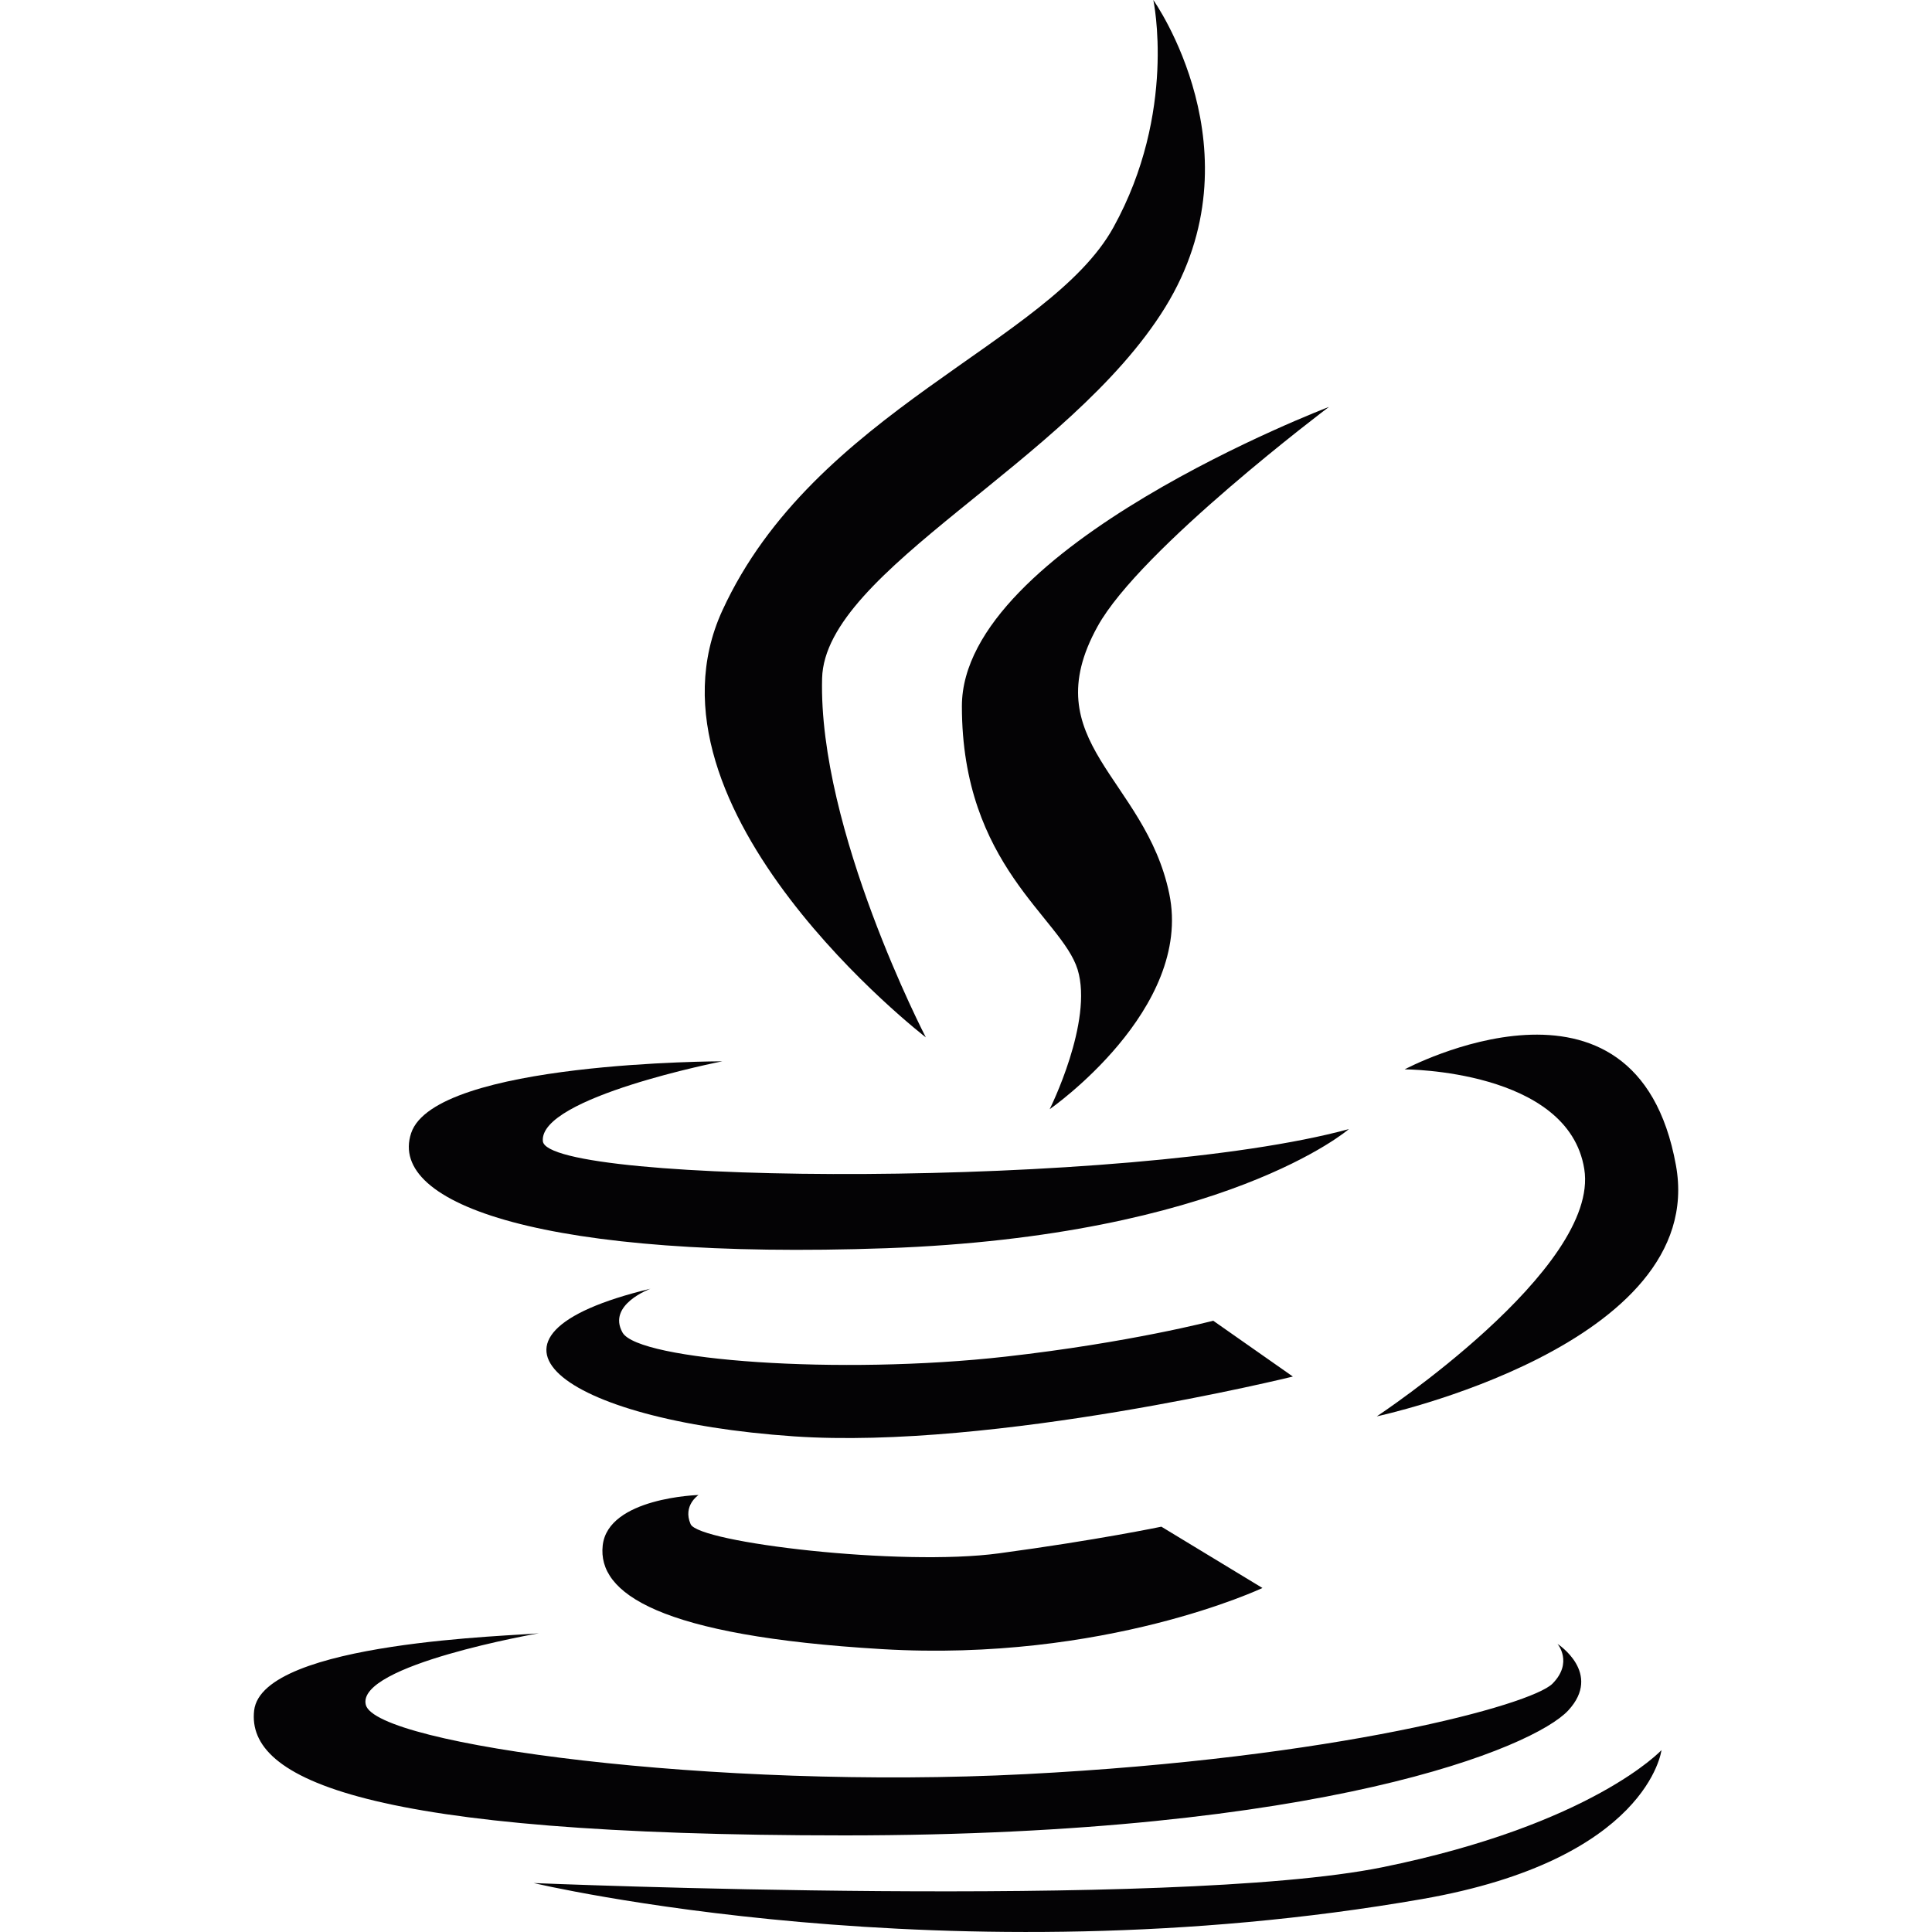
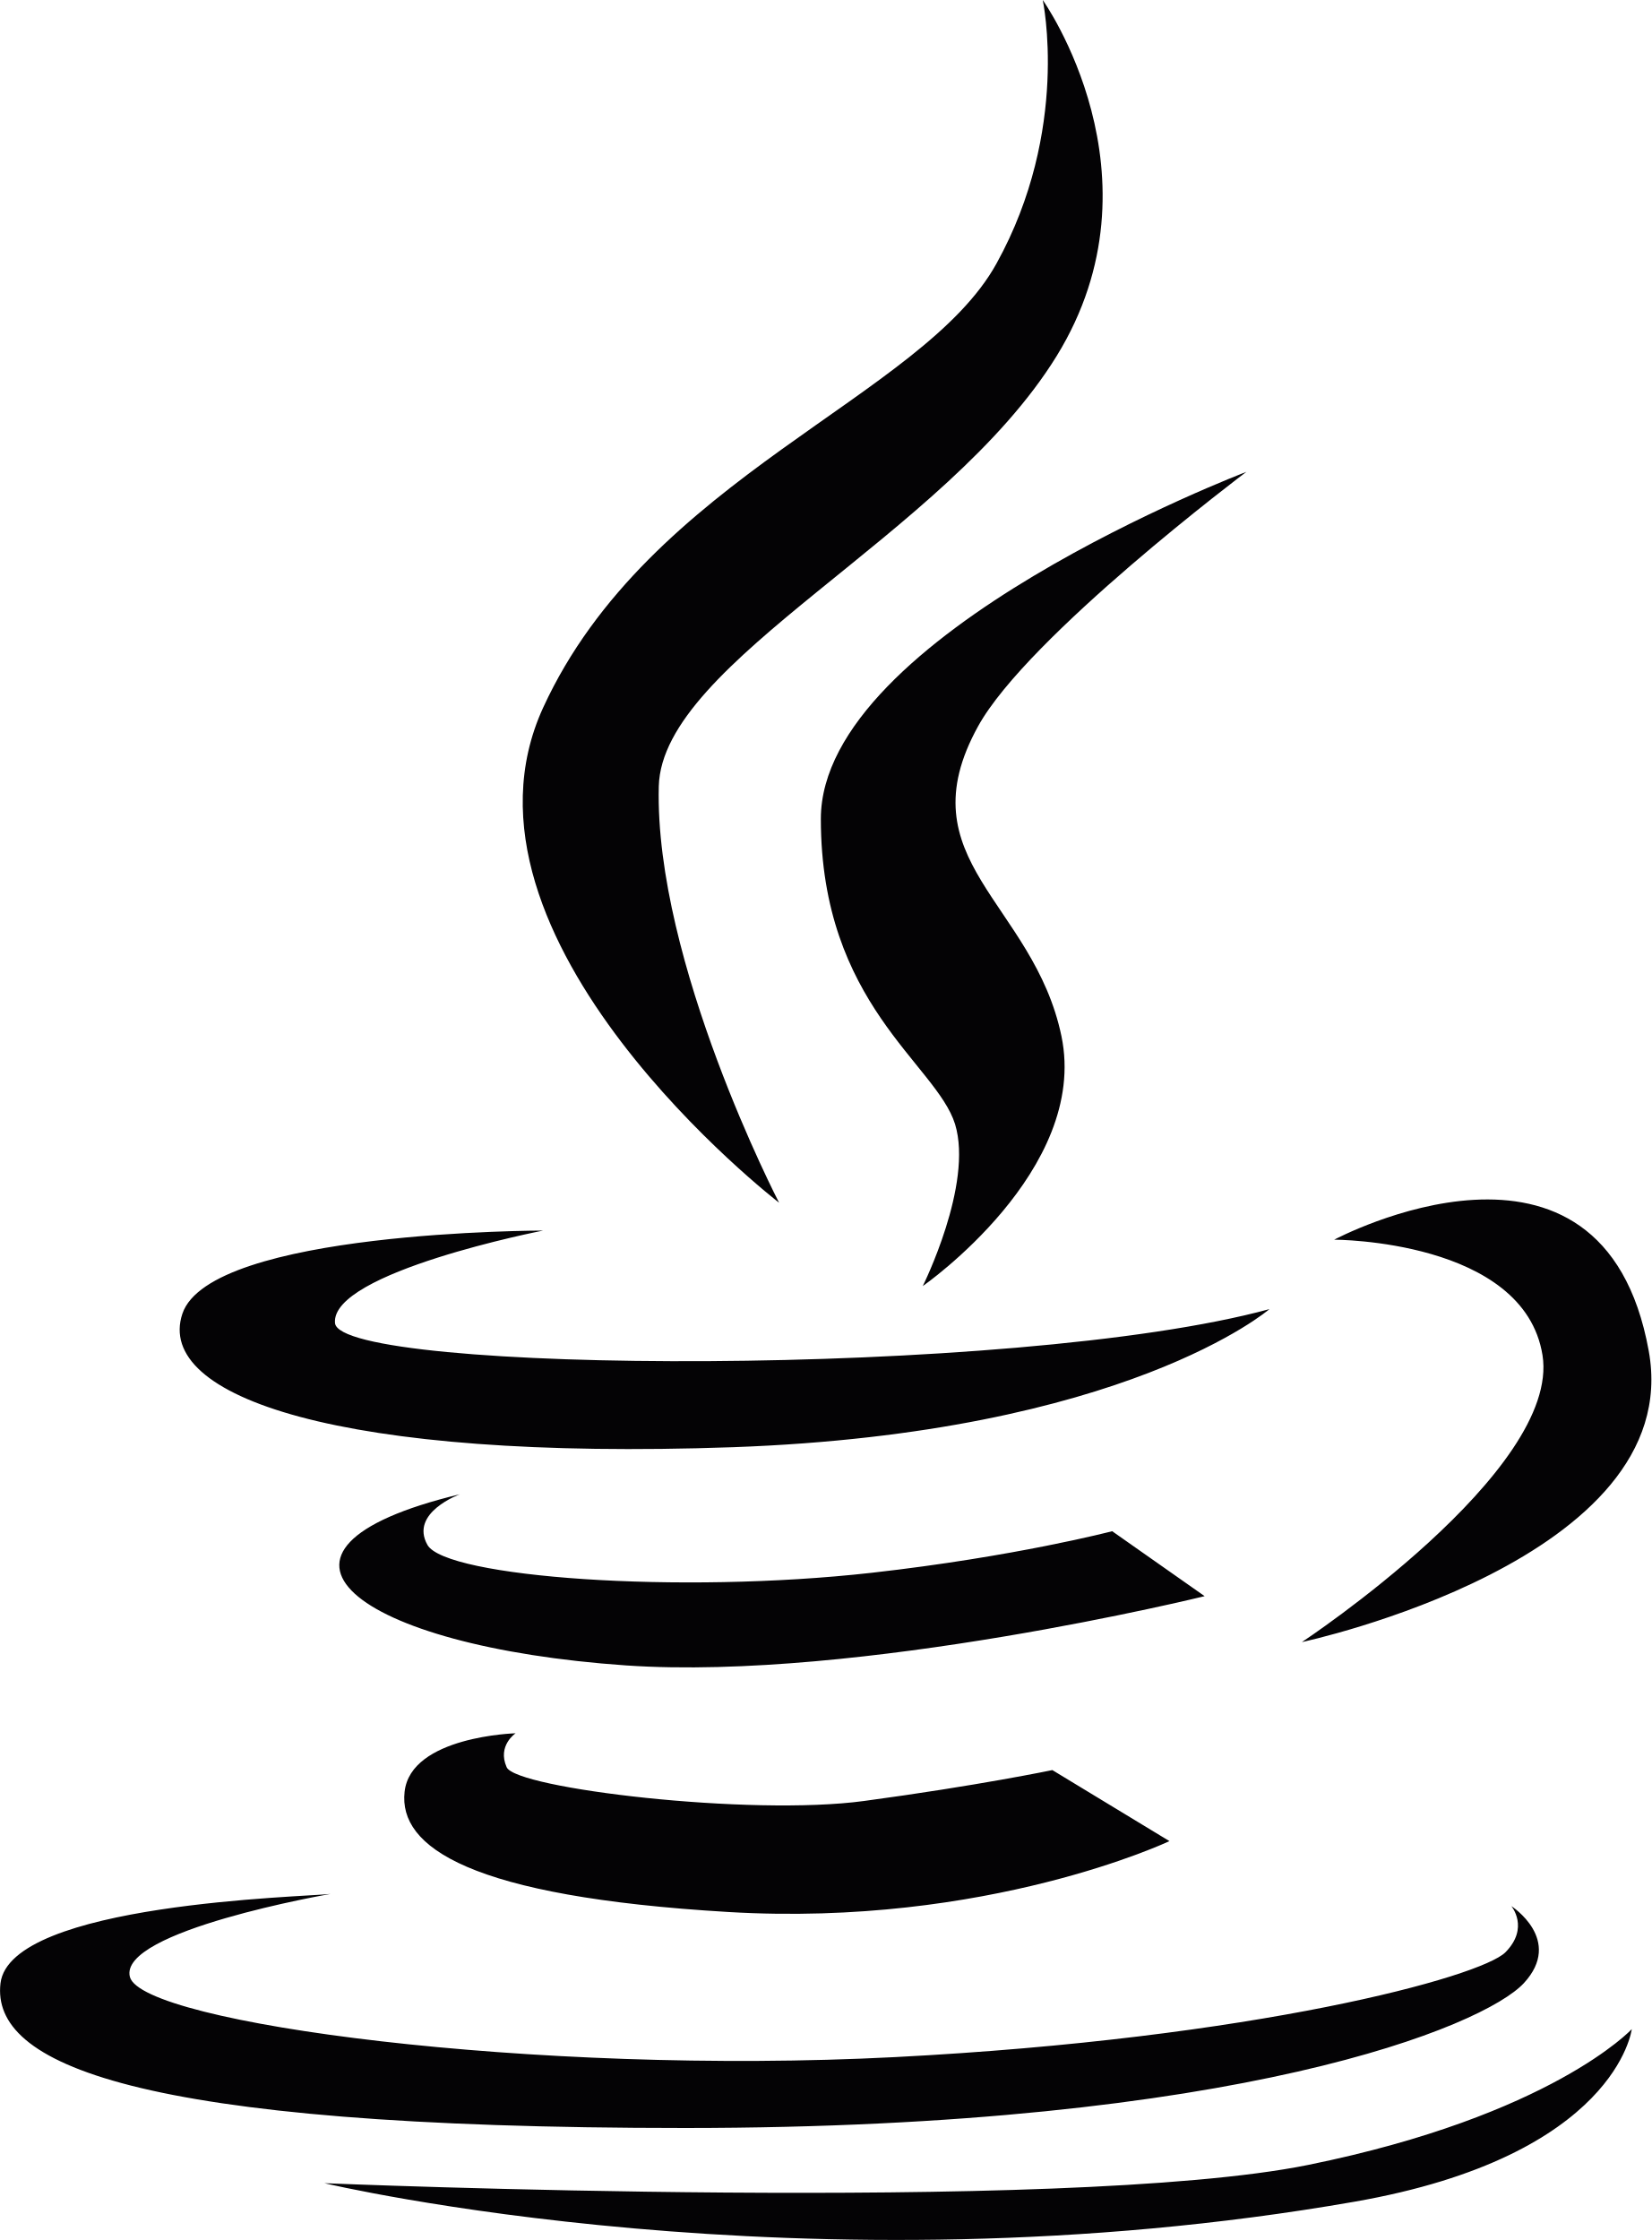
- <svg xmlns="http://www.w3.org/2000/svg" version="1.1" x="0px" y="0px" width="48px" height="48px" viewBox="0 0 48 48" style="enable-background:new 0 0 48 48;" xml:space="preserve">
-   <g id="Java">
-     <path style="fill:#040305;" d="M23.002,25.773c0,0-2.676-5.156-2.577-8.923c0.072-2.692,6.143-5.354,8.526-9.218   C31.33,3.766,28.654,0,28.654,0s0.595,2.777-0.991,5.648c-1.586,2.875-7.44,4.563-9.716,9.519   C15.671,20.124,23.002,25.773,23.002,25.773z" />
-     <path style="fill:#040305;" d="M33.017,10.11c0,0-9.119,3.471-9.119,7.435c0,3.967,2.476,5.254,2.875,6.542   c0.396,1.292-0.694,3.471-0.694,3.471s3.568-2.478,2.971-5.354c-0.596-2.875-3.37-3.769-1.781-6.641   C28.329,13.637,33.017,10.11,33.017,10.11z" />
-     <path style="fill:#040305;" d="M22.013,31.012c8.427-0.301,11.5-2.96,11.5-2.96c-5.45,1.485-19.926,1.389-20.026,0.299   c-0.097-1.09,4.459-1.983,4.459-1.983s-7.135,0-7.731,1.783C9.621,29.935,13.592,31.307,22.013,31.012z" />
-     <path style="fill:#040305;" d="M34.206,35.189c0,0,8.248-1.76,7.432-6.239c-0.988-5.455-6.74-2.382-6.74-2.382s4.068,0,4.463,2.477   C39.757,31.523,34.206,35.189,34.206,35.189z" />
-     <path style="fill:#040305;" d="M30.142,32.813c0,0-2.078,0.546-5.158,0.892c-4.128,0.464-9.119,0.097-9.517-0.597   c-0.392-0.695,0.694-1.09,0.694-1.09c-4.958,1.19-2.246,3.269,3.565,3.668c4.981,0.34,12.395-1.486,12.395-1.486L30.142,32.813z" />
-     <path style="fill:#040305;" d="M17.355,37.143c0,0-2.249,0.063-2.381,1.254c-0.13,1.183,1.384,2.246,6.938,2.575   c5.552,0.329,9.453-1.519,9.453-1.519l-2.511-1.523c0,0-1.588,0.333-4.033,0.662c-2.448,0.332-7.466-0.266-7.663-0.725   C16.956,37.404,17.355,37.143,17.355,37.143z" />
-     <path style="fill:#040305;" d="M38.962,42.496c0.859-0.928-0.266-1.654-0.266-1.654s0.396,0.463-0.127,0.99   c-0.53,0.527-5.356,1.848-13.09,2.246c-7.73,0.397-16.125-0.728-16.39-1.719c-0.257-0.99,4.299-1.781,4.299-1.781   c-0.527,0.066-6.872,0.197-7.074,1.918C6.117,44.212,9.089,45.6,20.989,45.6C32.884,45.598,38.107,43.416,38.962,42.496z" />
-     <path style="fill:#040305;" d="M34.337,46.393c-5.221,1.055-21.078,0.391-21.078,0.391s10.306,2.447,22.07,0.398   c5.623-0.98,5.95-3.701,5.95-3.701S39.56,45.332,34.337,46.393z" />
-   </g>
+ <svg xmlns="http://www.w3.org/2000/svg" version="1.1" id="java" x="0px" y="0px" viewBox="1.839 0 10.322 14" enable-background="new 1.839 0 10.322 14" xml:space="preserve">
+   <path fill="#040305" d="M6.709,7.517c0,0-0.78-1.504-0.752-2.603c0.021-0.785,1.792-1.562,2.487-2.689C9.138,1.098,8.357,0,8.357,0  s0.174,0.81-0.289,1.647c-0.463,0.839-2.17,1.331-2.834,2.776C4.571,5.87,6.709,7.517,6.709,7.517z M9.63,2.949  c0,0-2.66,1.012-2.66,2.169c0,1.157,0.722,1.532,0.839,1.908c0.115,0.377-0.202,1.012-0.202,1.012s1.041-0.723,0.867-1.562  C8.299,5.638,7.49,5.377,7.953,4.539C8.263,3.977,9.63,2.949,9.63,2.949z M6.42,9.045c2.458-0.088,3.354-0.863,3.354-0.863  c-1.59,0.433-5.812,0.405-5.841,0.087C3.905,7.951,5.234,7.691,5.234,7.691s-2.081,0-2.255,0.52C2.806,8.731,3.964,9.131,6.42,9.045  z M9.977,10.263c0,0,2.406-0.513,2.168-1.82c-0.288-1.591-1.966-0.695-1.966-0.695s1.186,0,1.302,0.722  C11.596,9.194,9.977,10.263,9.977,10.263z M8.791,9.57c0,0-0.606,0.159-1.504,0.26c-1.204,0.135-2.66,0.028-2.776-0.174  C4.397,9.454,4.714,9.339,4.714,9.339c-1.446,0.347-0.655,0.953,1.04,1.07c1.453,0.099,3.615-0.433,3.615-0.433L8.791,9.57z   M5.062,10.833c0,0-0.656,0.018-0.694,0.366c-0.038,0.345,0.404,0.655,2.024,0.751c1.619,0.096,2.757-0.443,2.757-0.443  l-0.732-0.444c0,0-0.463,0.097-1.176,0.193c-0.714,0.097-2.178-0.078-2.235-0.211C4.946,10.91,5.062,10.833,5.062,10.833z   M11.364,12.395c0.251-0.271-0.078-0.482-0.078-0.482s0.115,0.135-0.037,0.289c-0.155,0.154-1.562,0.539-3.818,0.655  c-2.255,0.116-4.703-0.212-4.78-0.501c-0.075-0.289,1.254-0.519,1.254-0.519c-0.154,0.019-2.004,0.057-2.063,0.559  C1.784,12.895,2.651,13.3,6.122,13.3C9.591,13.299,11.115,12.663,11.364,12.395z M10.015,13.531  c-1.523,0.308-6.148,0.114-6.148,0.114s3.006,0.714,6.437,0.116c1.64-0.286,1.735-1.079,1.735-1.079S11.538,13.222,10.015,13.531z" />
</svg>
